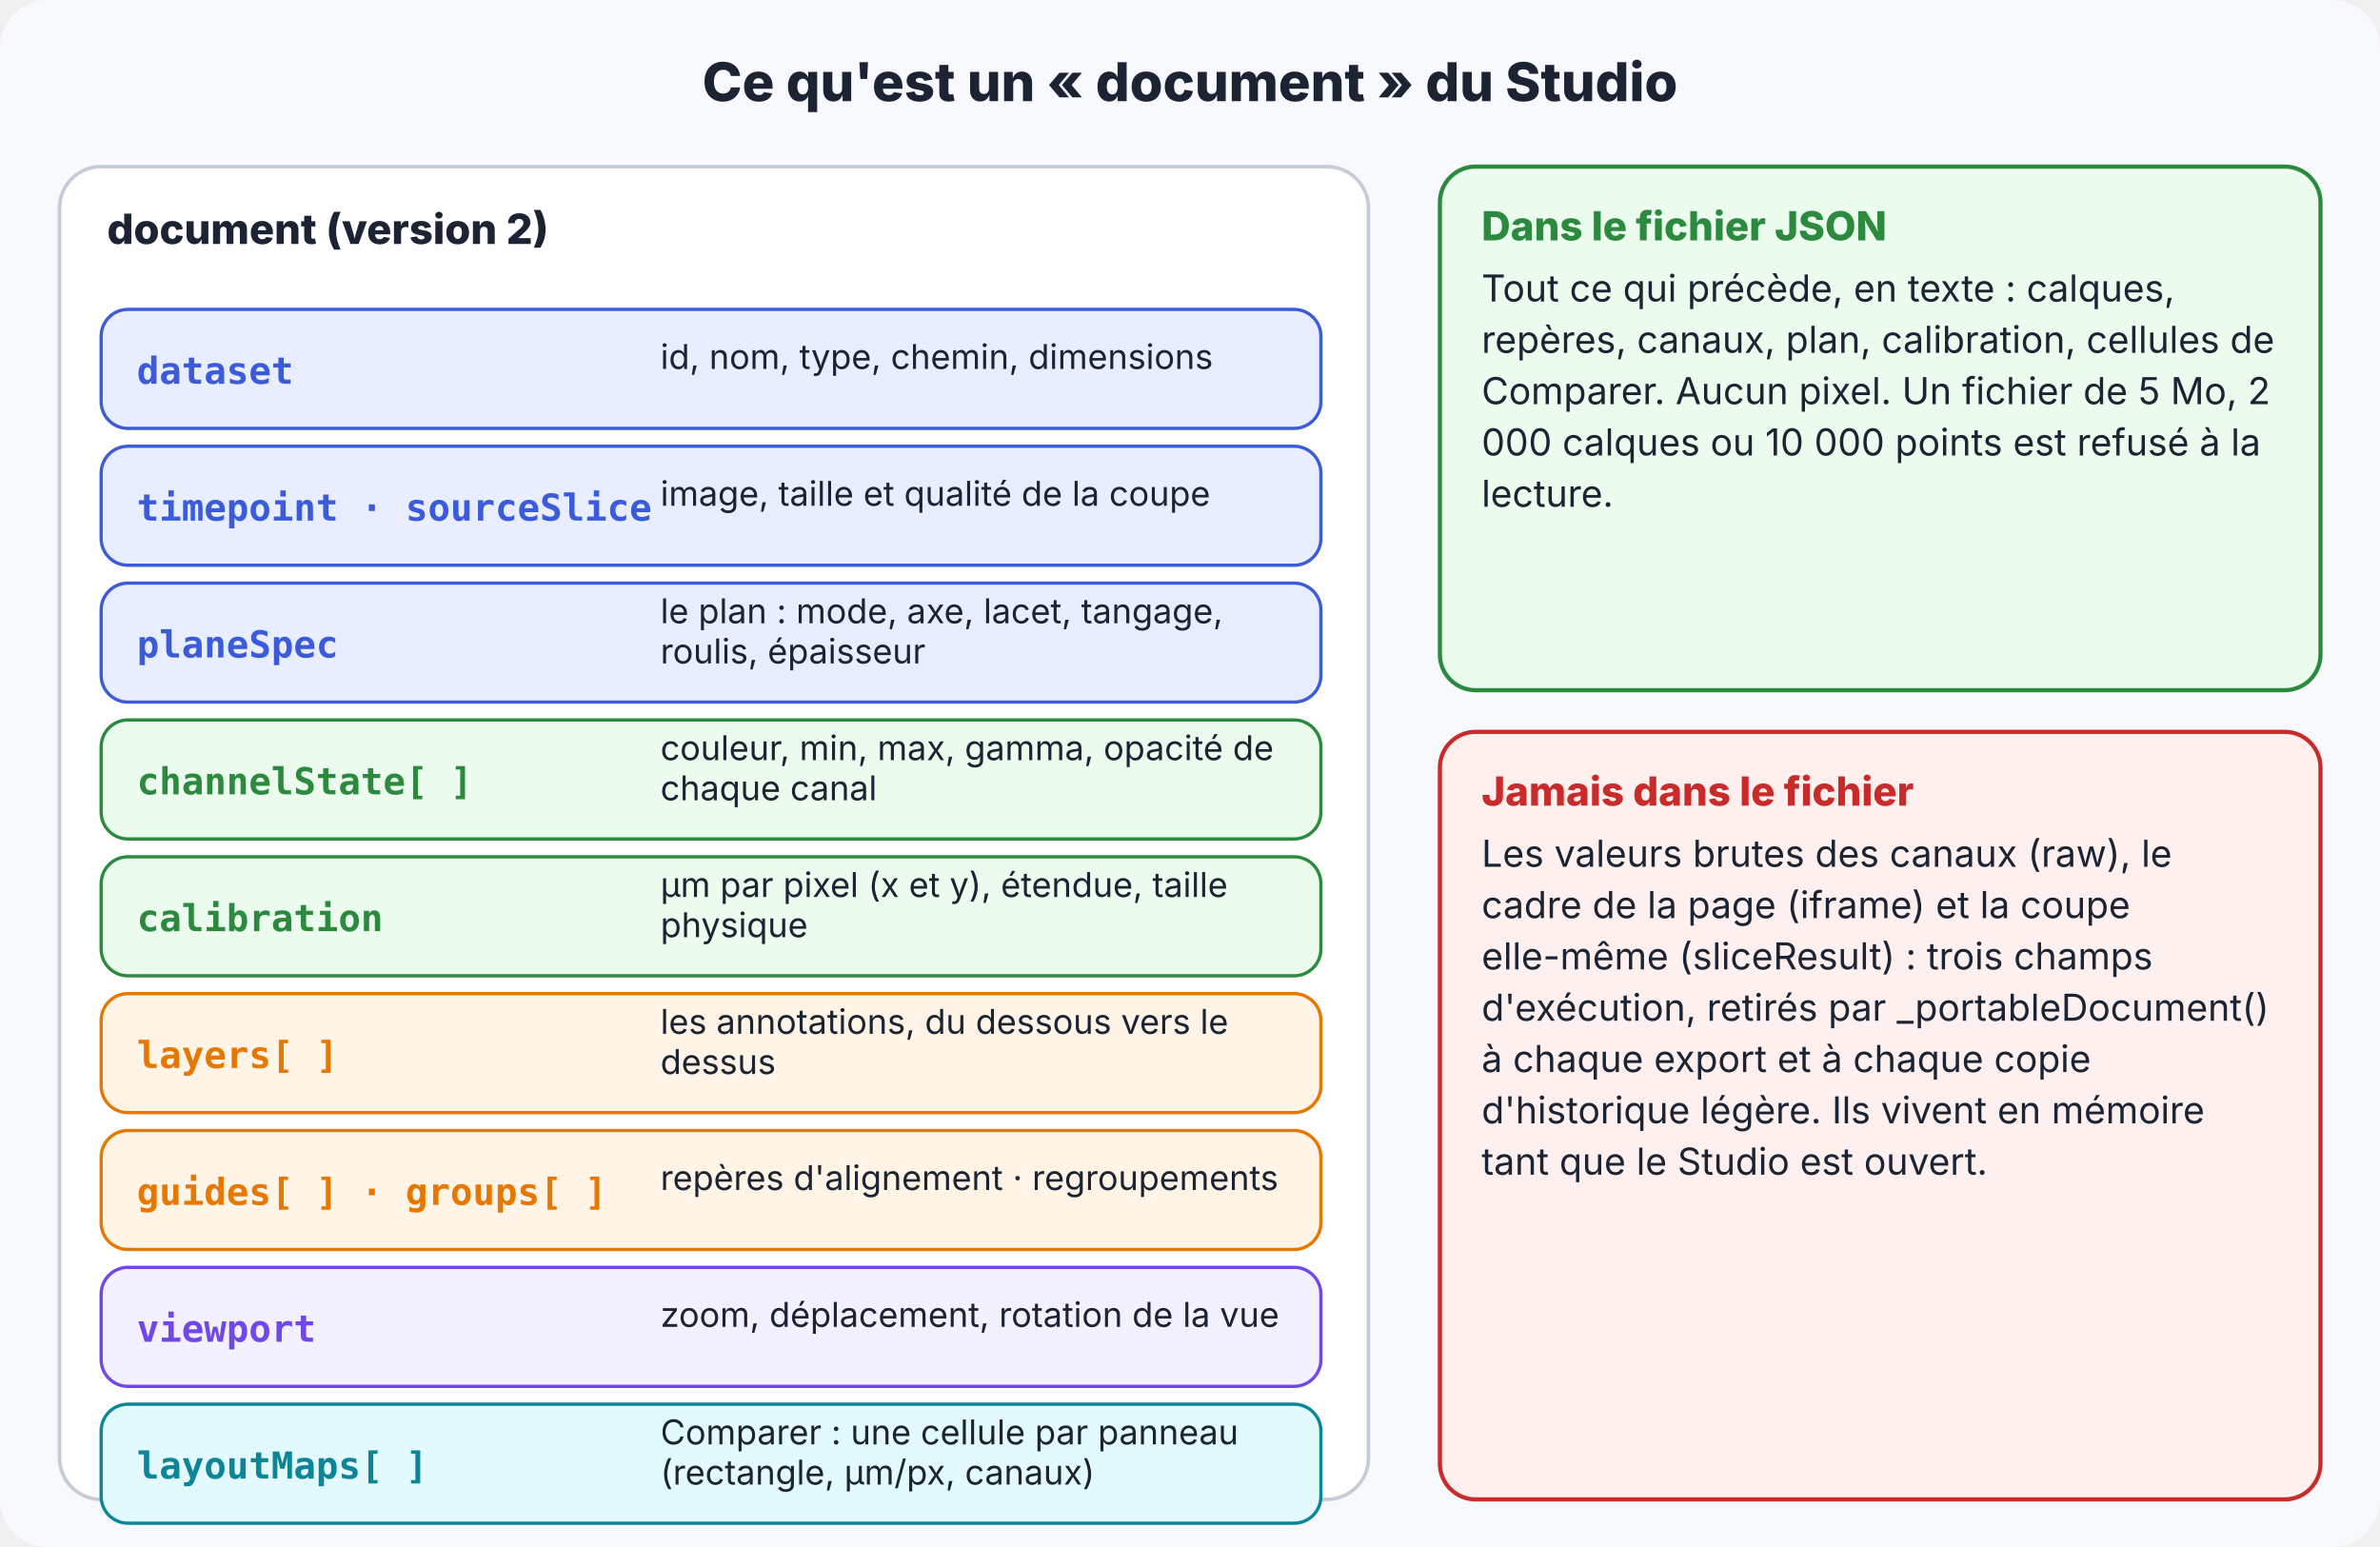
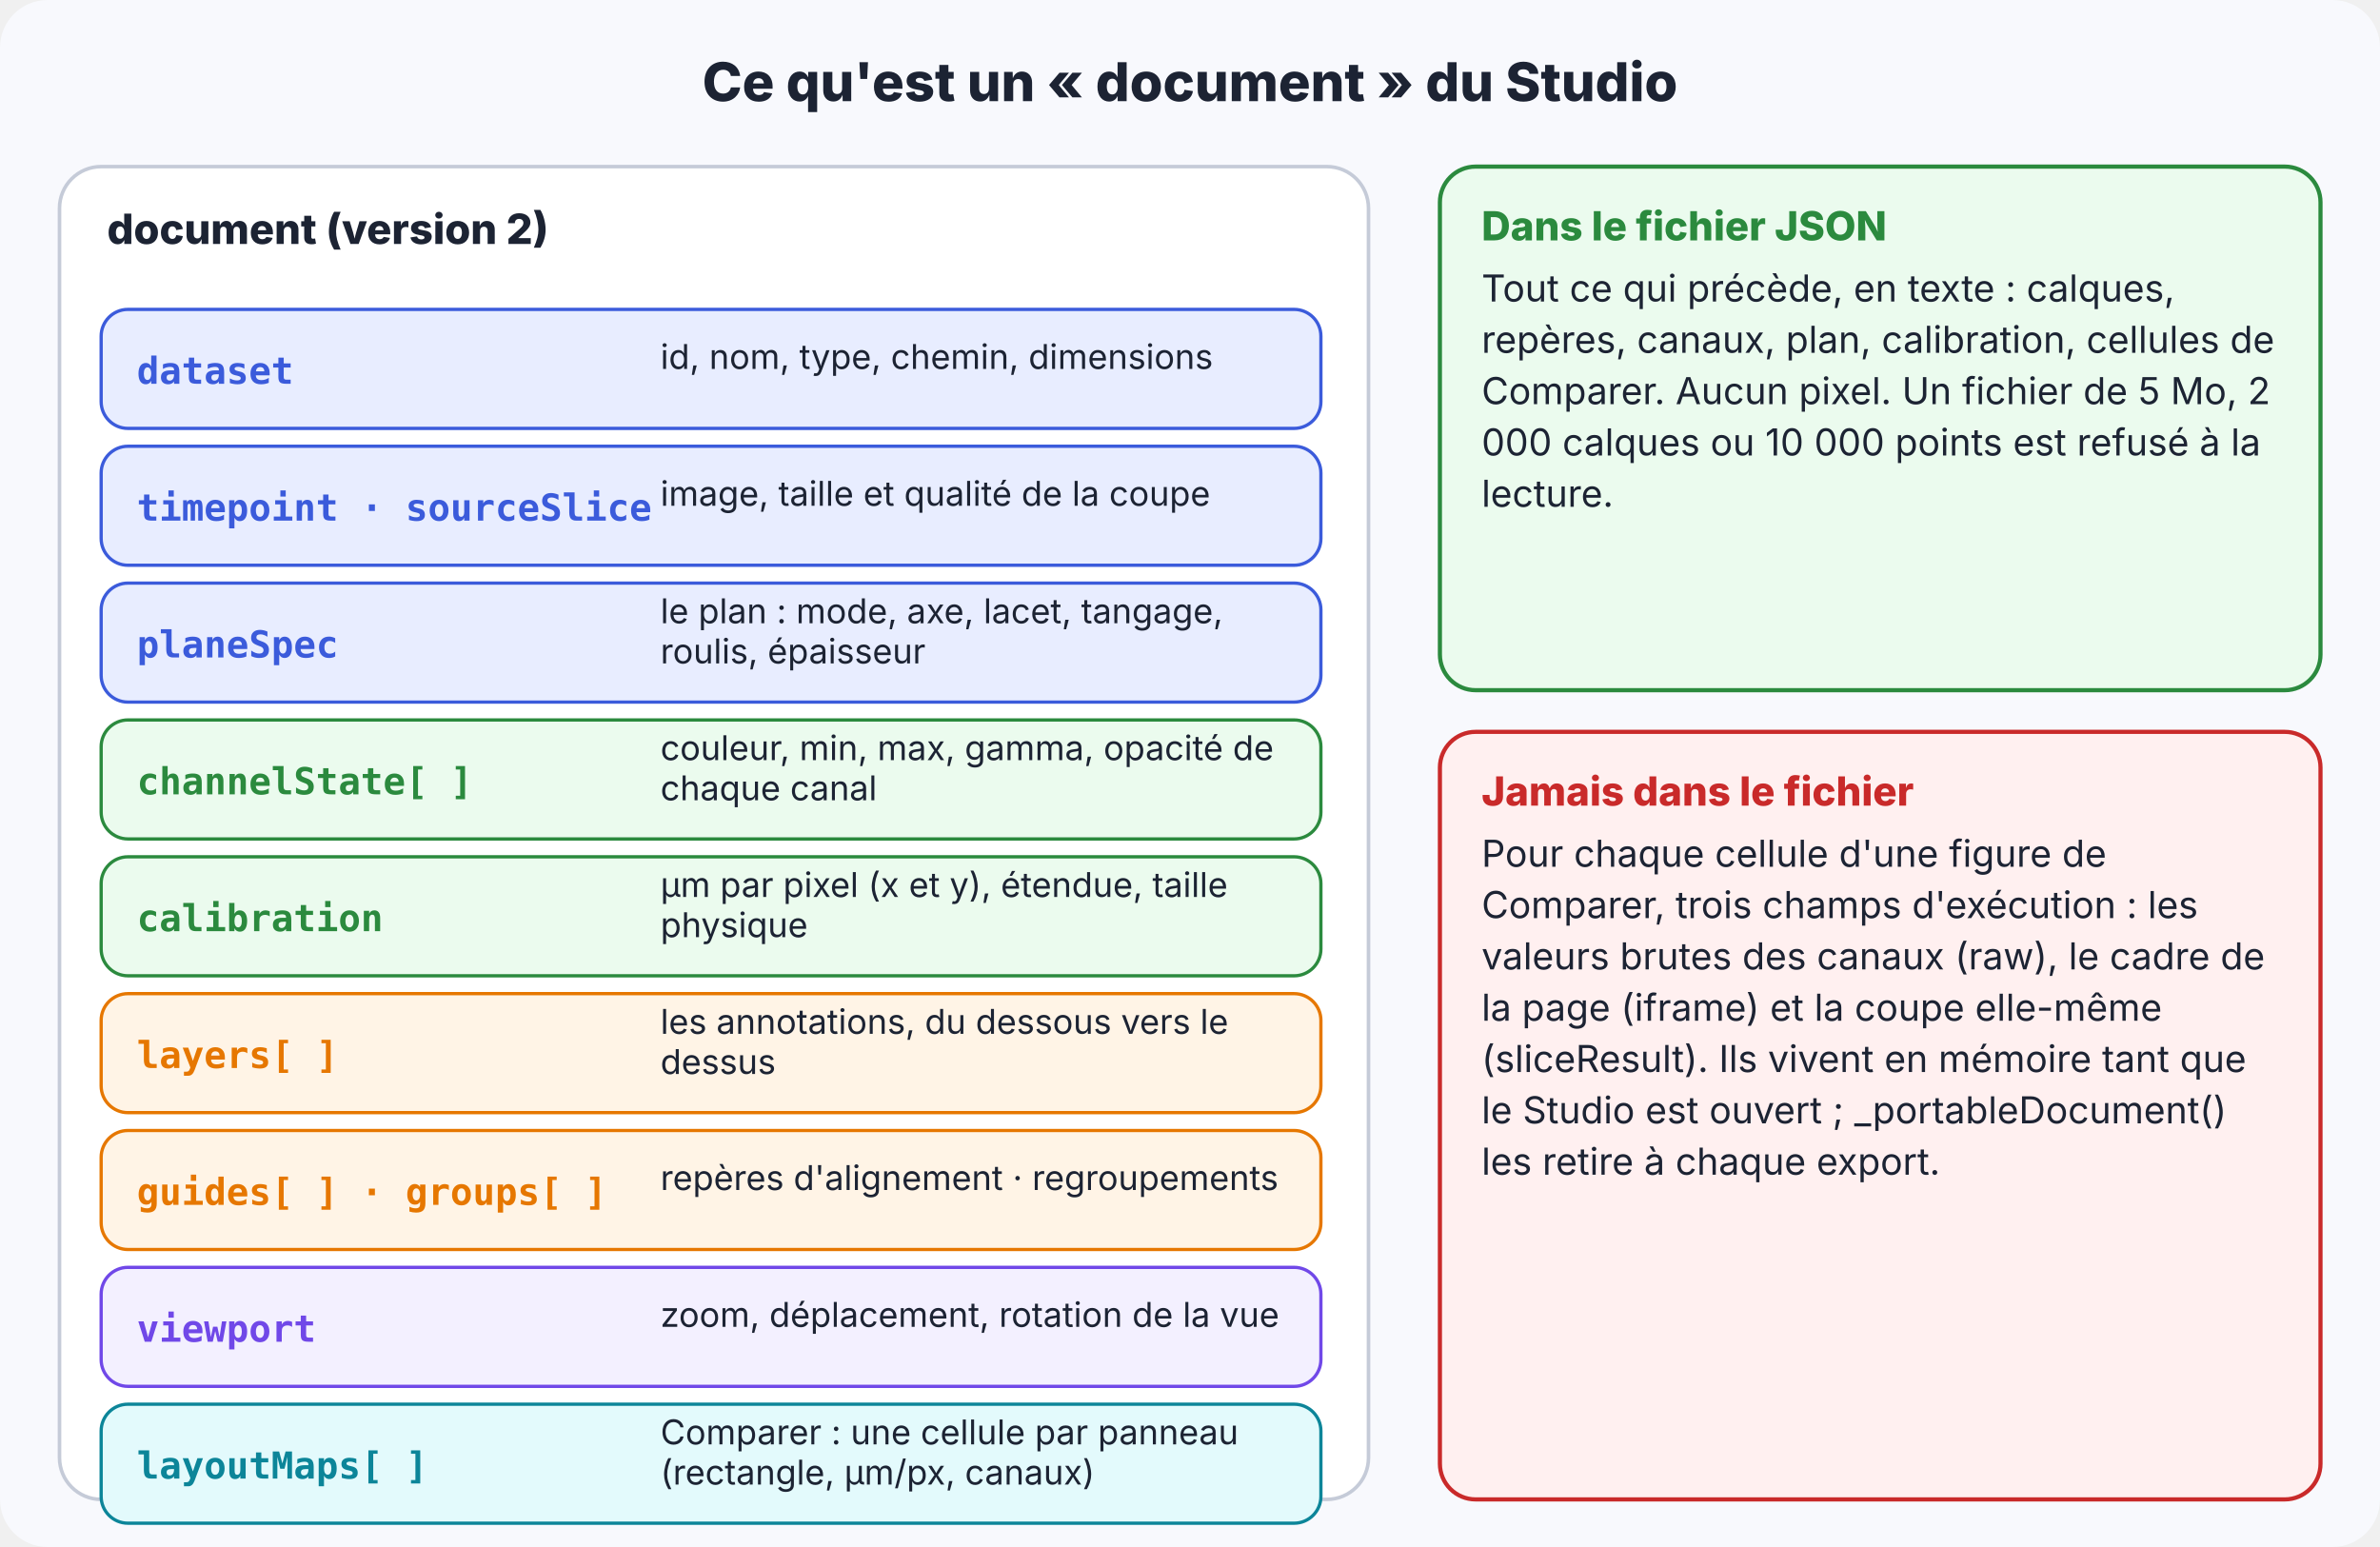
<svg xmlns="http://www.w3.org/2000/svg" viewBox="0 0 800 520" font-family="Inter, sans-serif">
  <defs>
    <marker id="arr" viewBox="0 0 10 10" refX="9" refY="5" markerWidth="7" markerHeight="7" orient="auto">
      <path d="M0,0 L10,5 L0,10 z" fill="#4a5468" />
    </marker>
  </defs>
  <rect width="800" height="520" rx="16" fill="#f8f9fd" />
  <text x="400" y="34" font-size="18" font-weight="800" fill="#1c2333" text-anchor="middle">Ce qu'est un « document » du Studio</text>
  <rect x="20" y="56" width="440" height="448" rx="14" fill="#fff" stroke="#c5cbd8" stroke-width="1.2" />
  <text x="36" y="82" font-size="14" font-weight="800" fill="#1c2333" text-anchor="start">document (version 2)</text>
  <rect x="34" y="104" width="410" height="40" rx="9" fill="#e8edff" stroke="#3b5bdb" stroke-width="1.1" />
  <text x="46" y="129" font-size="12.5" font-weight="800" fill="#3b5bdb" text-anchor="start" font-family="JetBrains Mono, monospace">dataset</text>
  <text x="222" y="124" font-size="11.5" font-weight="400" fill="#1c2333" text-anchor="start">id, nom, type, chemin, dimensions</text>
  <rect x="34" y="150" width="410" height="40" rx="9" fill="#e8edff" stroke="#3b5bdb" stroke-width="1.1" />
  <text x="46" y="175" font-size="12.5" font-weight="800" fill="#3b5bdb" text-anchor="start" font-family="JetBrains Mono, monospace">timepoint · sourceSlice</text>
  <text x="222" y="170" font-size="11.5" font-weight="400" fill="#1c2333" text-anchor="start">image, taille et qualité de la coupe</text>
  <rect x="34" y="196" width="410" height="40" rx="9" fill="#e8edff" stroke="#3b5bdb" stroke-width="1.1" />
  <text x="46" y="221" font-size="12.5" font-weight="800" fill="#3b5bdb" text-anchor="start" font-family="JetBrains Mono, monospace">planeSpec</text>
  <text x="222" y="209.5" font-size="11.5" font-weight="400" fill="#1c2333" text-anchor="start">le plan : mode, axe, lacet, tangage,</text>
  <text x="222" y="223" font-size="11.5" font-weight="400" fill="#1c2333" text-anchor="start">roulis, épaisseur</text>
  <rect x="34" y="242" width="410" height="40" rx="9" fill="#ebfbee" stroke="#2b8a3e" stroke-width="1.1" />
  <text x="46" y="267" font-size="12.5" font-weight="800" fill="#2b8a3e" text-anchor="start" font-family="JetBrains Mono, monospace">channelState[ ]</text>
  <text x="222" y="255.5" font-size="11.5" font-weight="400" fill="#1c2333" text-anchor="start">couleur, min, max, gamma, opacité de</text>
  <text x="222" y="269" font-size="11.5" font-weight="400" fill="#1c2333" text-anchor="start">chaque canal</text>
  <rect x="34" y="288" width="410" height="40" rx="9" fill="#ebfbee" stroke="#2b8a3e" stroke-width="1.1" />
  <text x="46" y="313" font-size="12.5" font-weight="800" fill="#2b8a3e" text-anchor="start" font-family="JetBrains Mono, monospace">calibration</text>
  <text x="222" y="301.5" font-size="11.5" font-weight="400" fill="#1c2333" text-anchor="start">µm par pixel (x et y), étendue, taille</text>
  <text x="222" y="315" font-size="11.5" font-weight="400" fill="#1c2333" text-anchor="start">physique</text>
  <rect x="34" y="334" width="410" height="40" rx="9" fill="#fff4e6" stroke="#e67700" stroke-width="1.1" />
  <text x="46" y="359" font-size="12.5" font-weight="800" fill="#e67700" text-anchor="start" font-family="JetBrains Mono, monospace">layers[ ]</text>
  <text x="222" y="347.5" font-size="11.5" font-weight="400" fill="#1c2333" text-anchor="start">les annotations, du dessous vers le</text>
  <text x="222" y="361" font-size="11.5" font-weight="400" fill="#1c2333" text-anchor="start">dessus</text>
  <rect x="34" y="380" width="410" height="40" rx="9" fill="#fff4e6" stroke="#e67700" stroke-width="1.1" />
  <text x="46" y="405" font-size="12.5" font-weight="800" fill="#e67700" text-anchor="start" font-family="JetBrains Mono, monospace">guides[ ] · groups[ ]</text>
  <text x="222" y="400" font-size="11.5" font-weight="400" fill="#1c2333" text-anchor="start">repères d'alignement · regroupements</text>
  <rect x="34" y="426" width="410" height="40" rx="9" fill="#f3f0ff" stroke="#7048e8" stroke-width="1.1" />
  <text x="46" y="451" font-size="12.5" font-weight="800" fill="#7048e8" text-anchor="start" font-family="JetBrains Mono, monospace">viewport</text>
  <text x="222" y="446" font-size="11.5" font-weight="400" fill="#1c2333" text-anchor="start">zoom, déplacement, rotation de la vue</text>
  <rect x="34" y="472" width="410" height="40" rx="9" fill="#e3fafc" stroke="#0c8599" stroke-width="1.1" />
  <text x="46" y="497" font-size="12.5" font-weight="800" fill="#0c8599" text-anchor="start" font-family="JetBrains Mono, monospace">layoutMaps[ ]</text>
  <text x="222" y="485.5" font-size="11.5" font-weight="400" fill="#1c2333" text-anchor="start">Comparer : une cellule par panneau</text>
  <text x="222" y="499" font-size="11.5" font-weight="400" fill="#1c2333" text-anchor="start">(rectangle, µm/px, canaux)</text>
  <rect x="484" y="56" width="296" height="176" rx="12" fill="#ebfbee" stroke="#2b8a3e" stroke-width="1.4" />
  <text x="498" y="80.8" font-size="13.5" font-weight="800" fill="#2b8a3e" text-anchor="start">Dans le fichier JSON</text>
  <text x="498" y="101.35" font-size="12.5" font-weight="400" fill="#1c2333" text-anchor="start">Tout ce qui précède, en texte : calques,</text>
  <text x="498" y="118.6" font-size="12.5" font-weight="400" fill="#1c2333" text-anchor="start">repères, canaux, plan, calibration, cellules de</text>
  <text x="498" y="135.85" font-size="12.5" font-weight="400" fill="#1c2333" text-anchor="start">Comparer. Aucun pixel. Un fichier de 5 Mo, 2</text>
  <text x="498" y="153.1" font-size="12.5" font-weight="400" fill="#1c2333" text-anchor="start">000 calques ou 10 000 points est refusé à la</text>
  <text x="498" y="170.35" font-size="12.5" font-weight="400" fill="#1c2333" text-anchor="start">lecture.</text>
  <rect x="484" y="246" width="296" height="258" rx="12" fill="#fff0f0" stroke="#c92a2a" stroke-width="1.4" />
  <text x="498" y="270.8" font-size="13.5" font-weight="800" fill="#c92a2a" text-anchor="start">Jamais dans le fichier</text>
-   <text x="498" y="291.35" font-size="12.5" font-weight="400" fill="#1c2333" text-anchor="start">Les valeurs brutes des canaux (raw), le</text>
-   <text x="498" y="308.6" font-size="12.5" font-weight="400" fill="#1c2333" text-anchor="start">cadre de la page (iframe) et la coupe</text>
-   <text x="498" y="325.85" font-size="12.5" font-weight="400" fill="#1c2333" text-anchor="start">elle-même (sliceResult) : trois champs</text>
-   <text x="498" y="343.1" font-size="12.5" font-weight="400" fill="#1c2333" text-anchor="start">d'exécution, retirés par _portableDocument()</text>
-   <text x="498" y="360.35" font-size="12.5" font-weight="400" fill="#1c2333" text-anchor="start">à chaque export et à chaque copie</text>
-   <text x="498" y="377.6" font-size="12.5" font-weight="400" fill="#1c2333" text-anchor="start">d'historique légère. Ils vivent en mémoire</text>
-   <text x="498" y="394.85" font-size="12.5" font-weight="400" fill="#1c2333" text-anchor="start">tant que le Studio est ouvert.</text>
+   <text x="498" y="291.35" font-size="12.5" font-weight="400" fill="#1c2333" text-anchor="start">Pour chaque cellule d'une figure de</text>
+   <text x="498" y="308.6" font-size="12.5" font-weight="400" fill="#1c2333" text-anchor="start">Comparer, trois champs d'exécution : les</text>
+   <text x="498" y="325.85" font-size="12.5" font-weight="400" fill="#1c2333" text-anchor="start">valeurs brutes des canaux (raw), le cadre de</text>
+   <text x="498" y="343.1" font-size="12.5" font-weight="400" fill="#1c2333" text-anchor="start">la page (iframe) et la coupe elle-même</text>
+   <text x="498" y="360.35" font-size="12.5" font-weight="400" fill="#1c2333" text-anchor="start">(sliceResult). Ils vivent en mémoire tant que</text>
+   <text x="498" y="377.6" font-size="12.5" font-weight="400" fill="#1c2333" text-anchor="start">le Studio est ouvert ; _portableDocument()</text>
+   <text x="498" y="394.85" font-size="12.5" font-weight="400" fill="#1c2333" text-anchor="start">les retire à chaque export.</text>
</svg>
